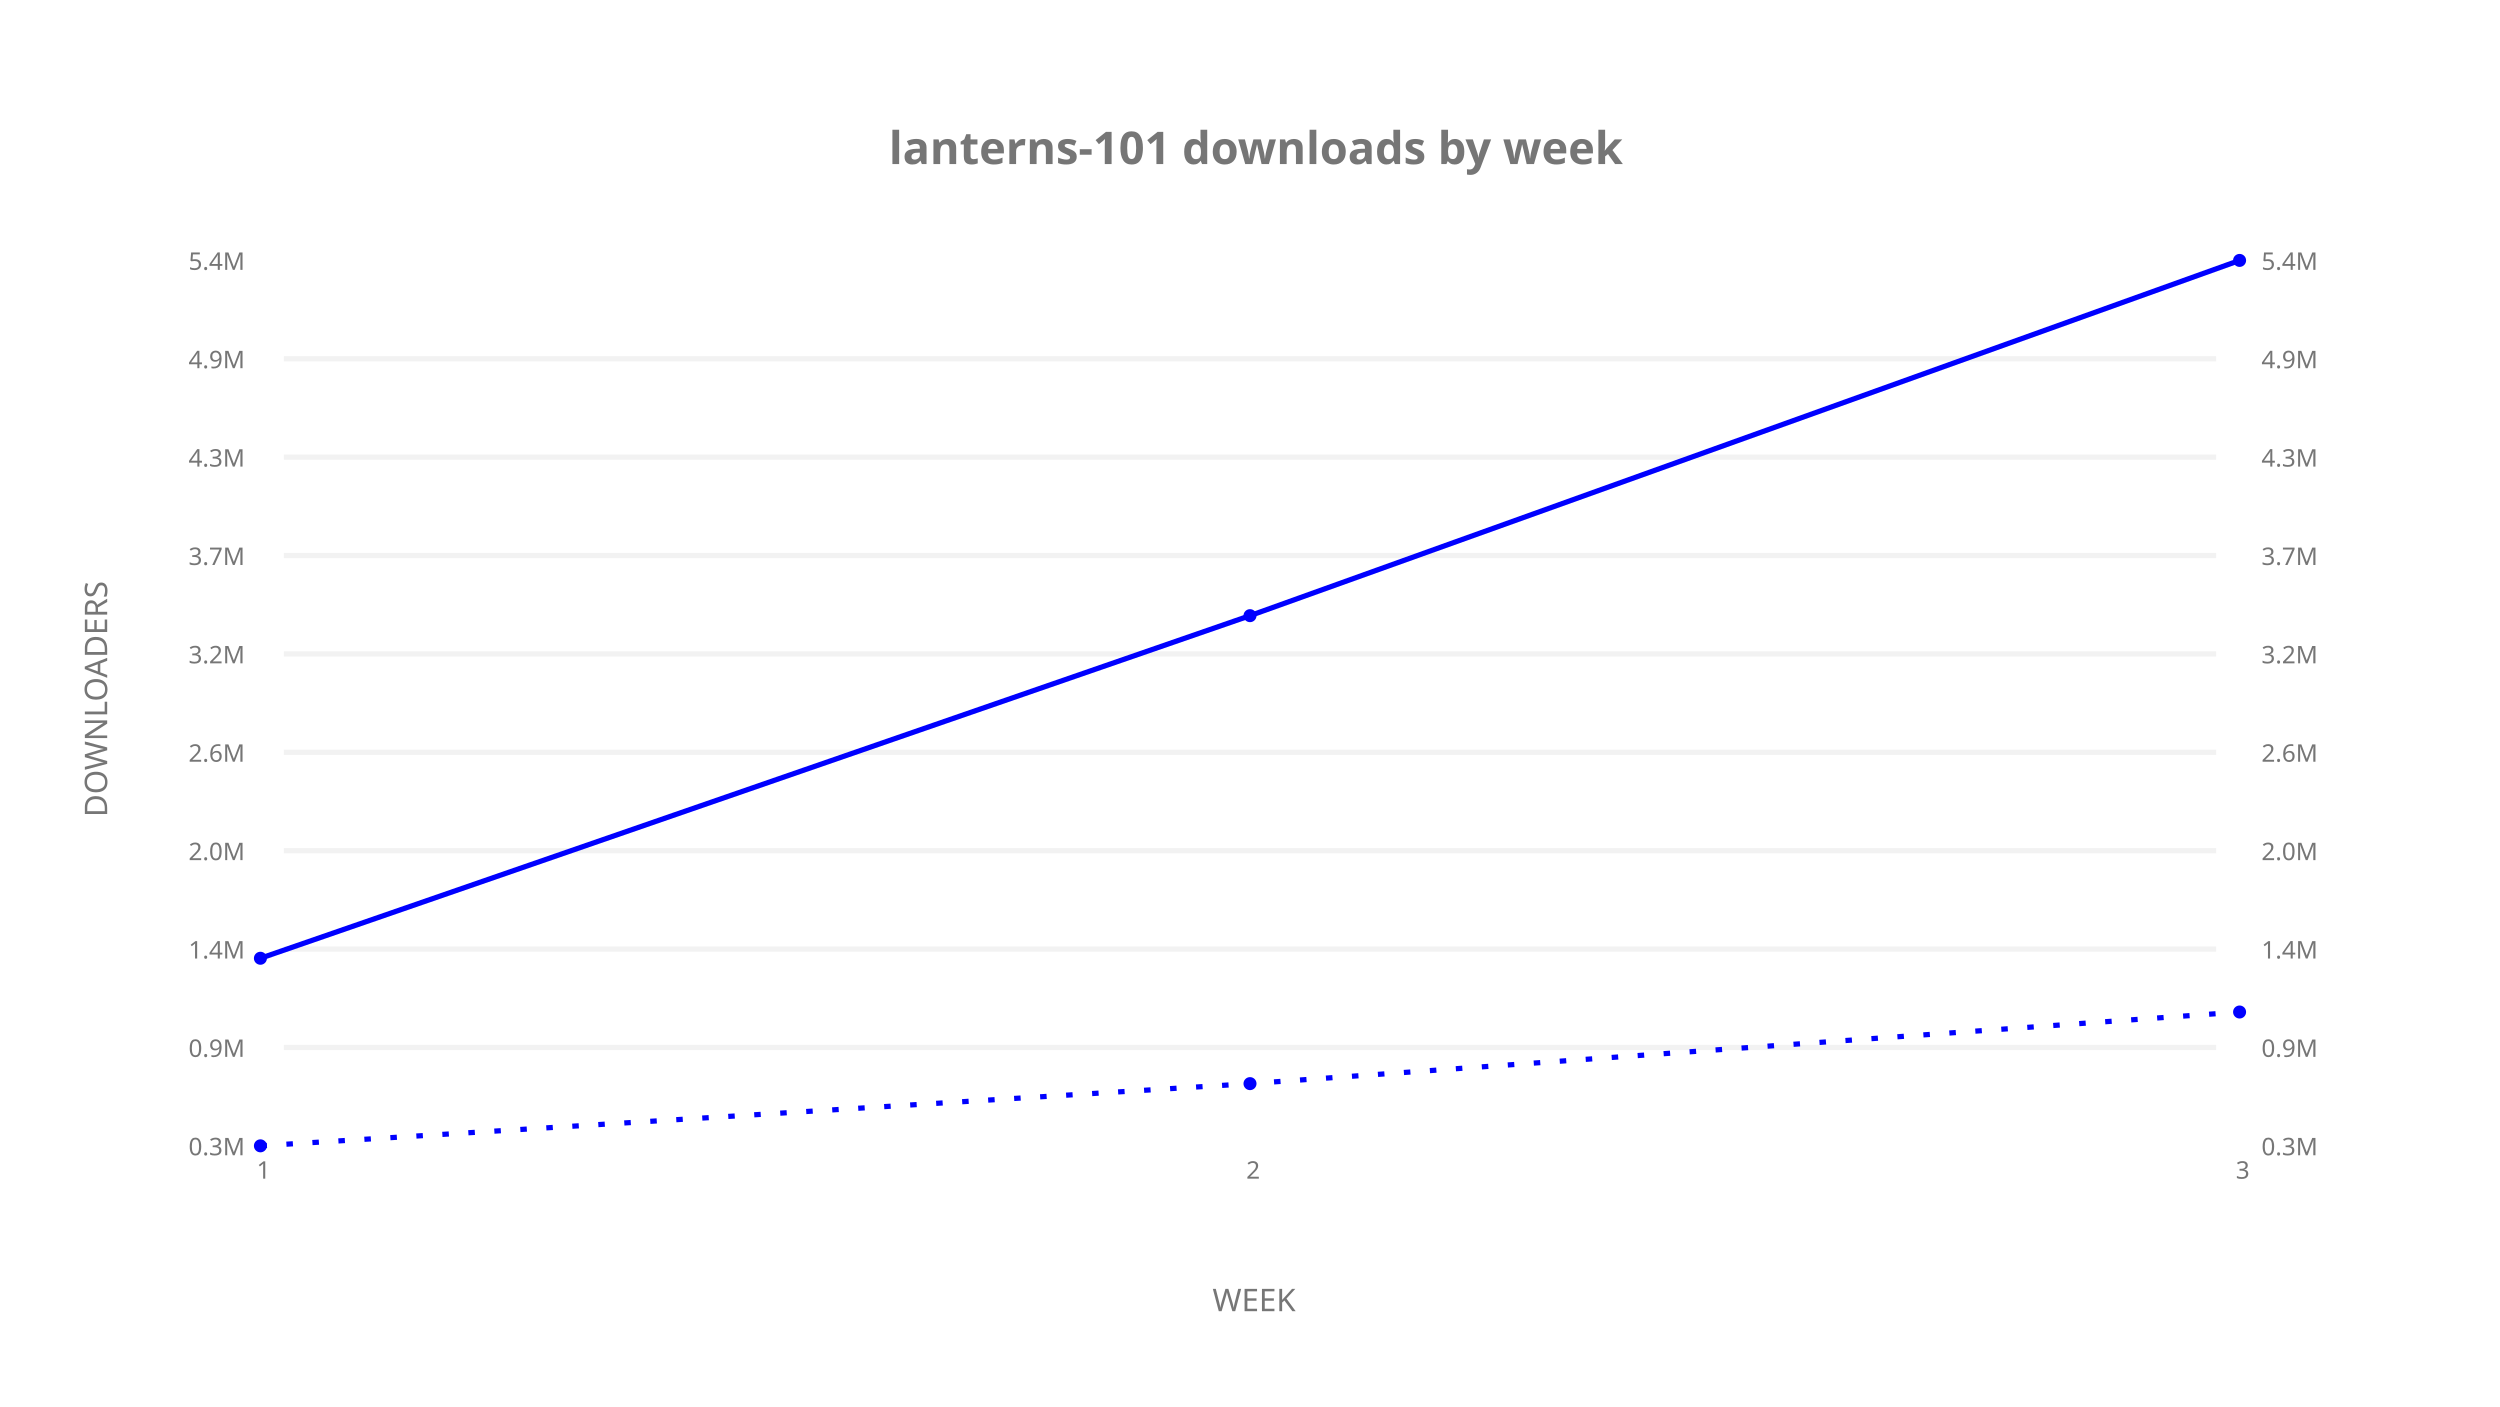
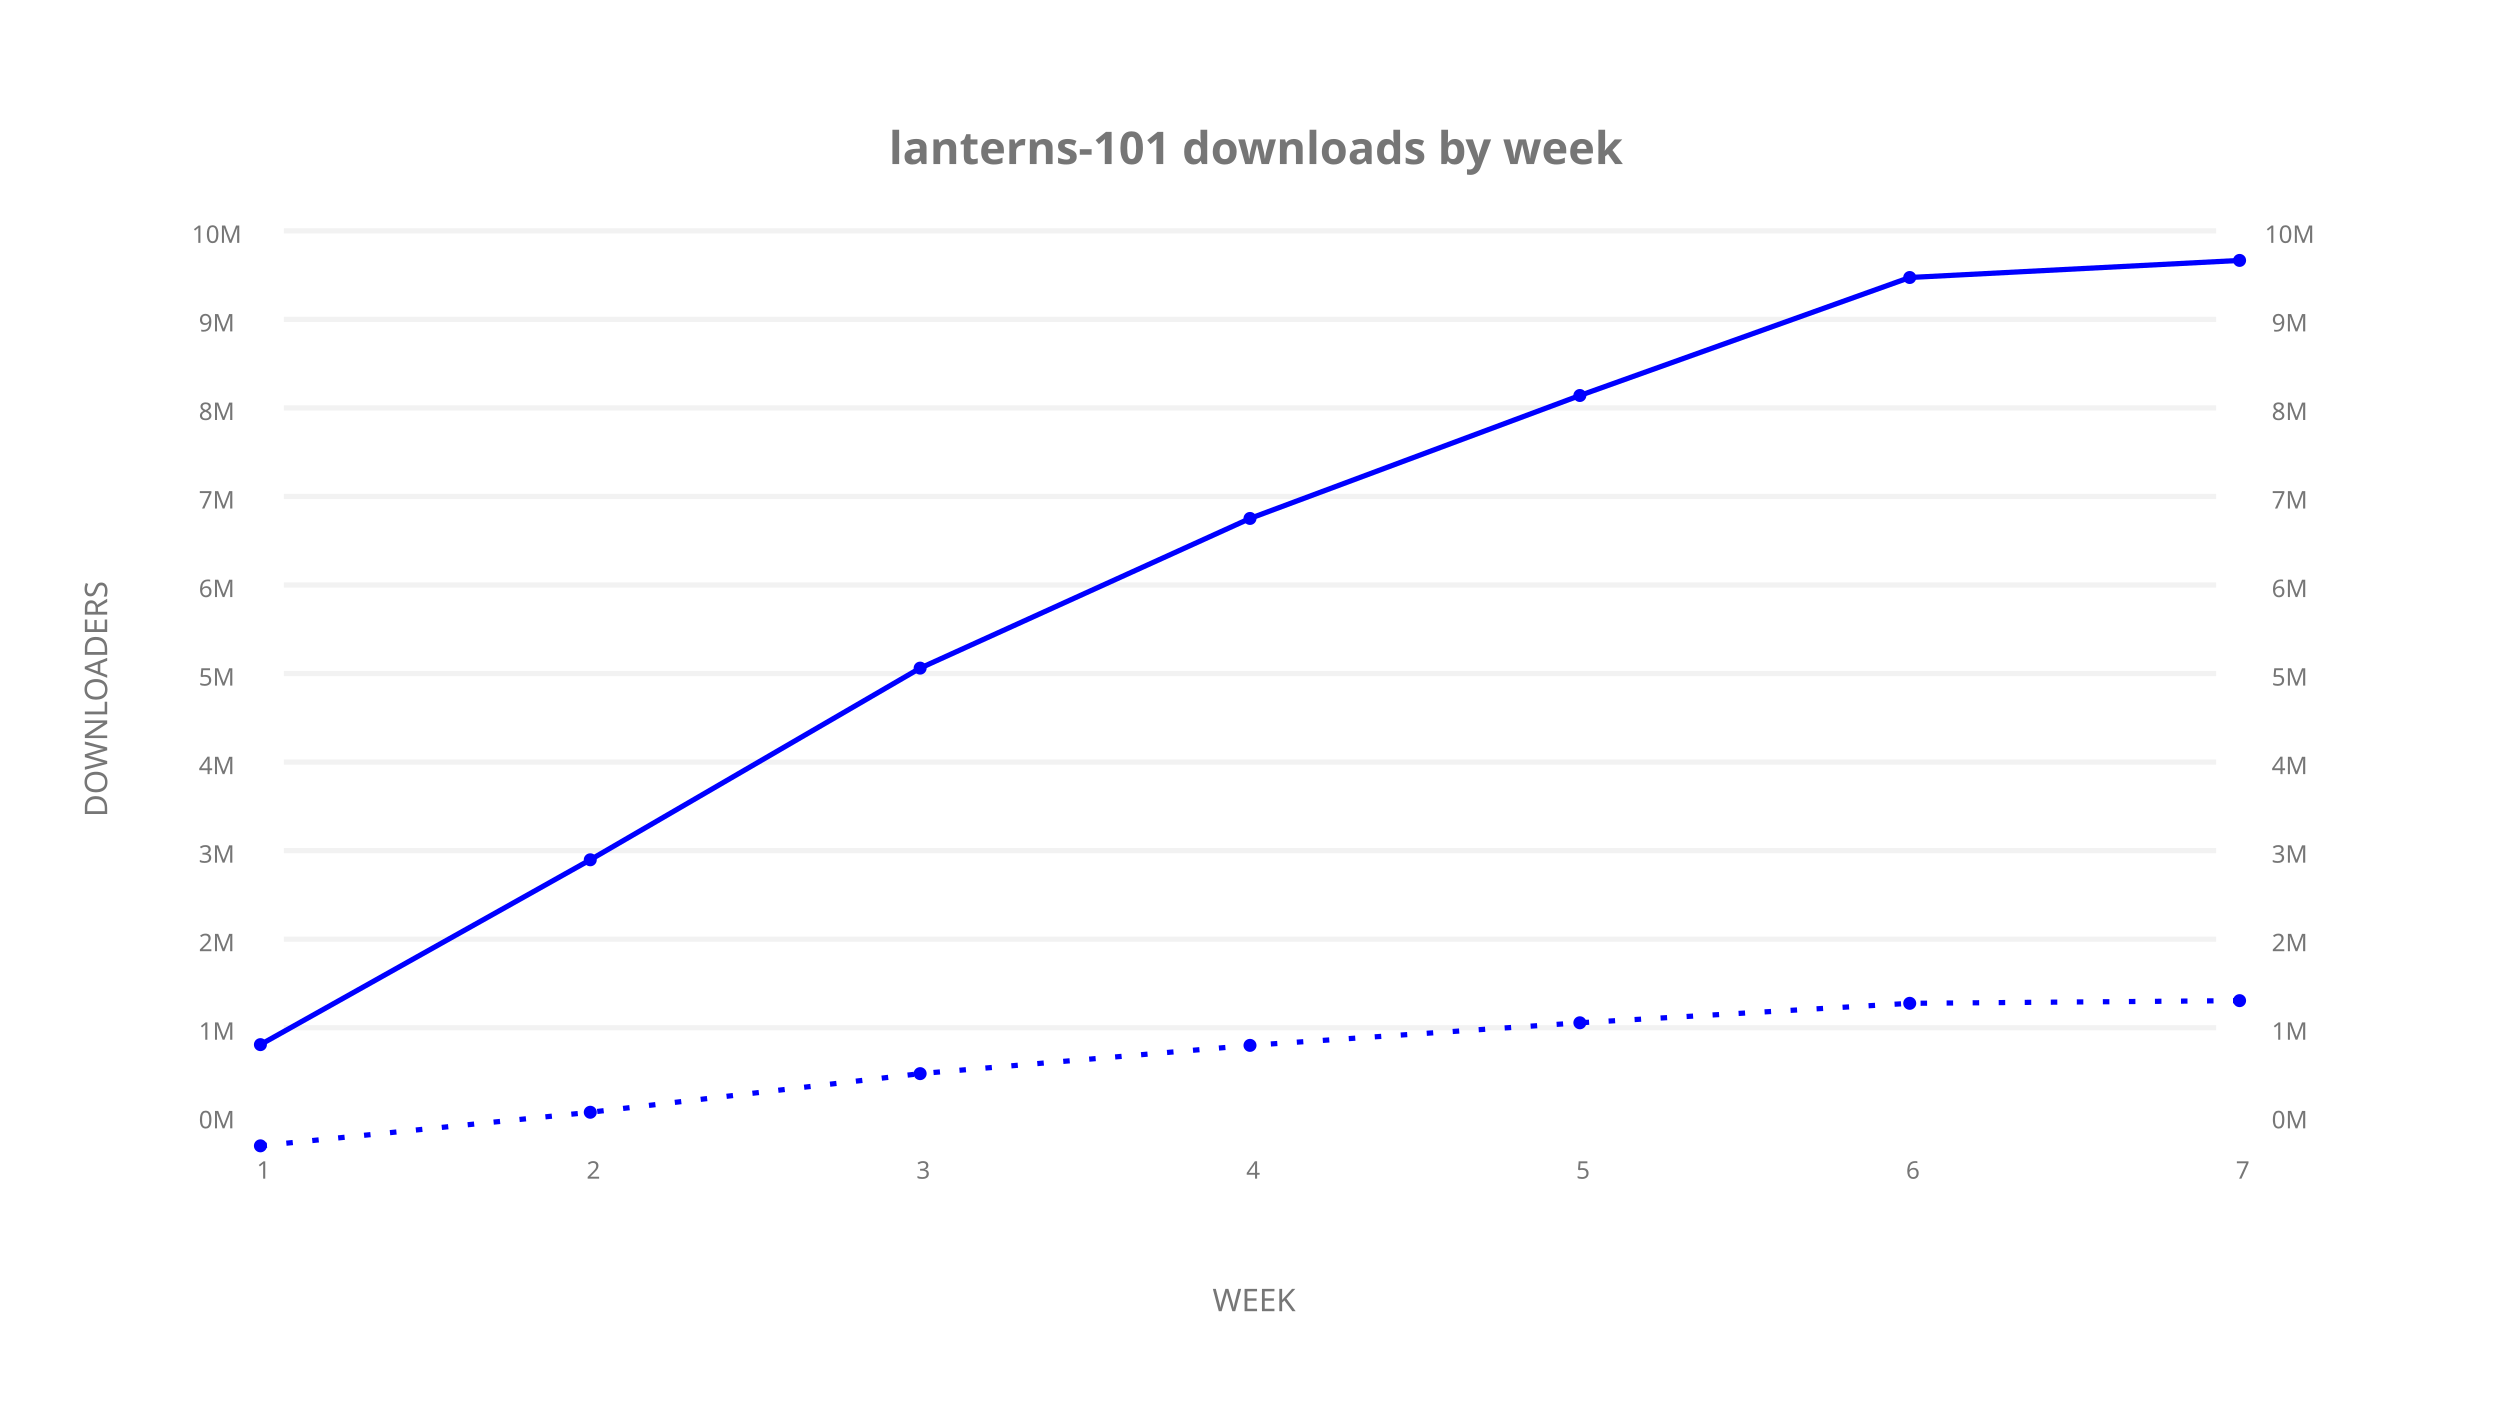
<svg xmlns="http://www.w3.org/2000/svg" xml:space="preserve" id="lanterns-101-downloads-by-week-lanterns-101-week" x="0px" y="0px" width="1920px" height="1080px" viewBox="0 0 1920 1080" enable-background="new 0 0 1920 1080" role="img">
  <g id="annotations">
    <text x="960" y="126" font-family="Atkinson Hyperlegible" font-size="26pt" text-anchor="middle" text-align="center" font-weight="600" font-style="normal" style="fill:rgb(118,118,118); fill-opacity:1; stroke:rgb(118,118,118); stroke-opacity:0; stroke-width:0.5"> lanterns-101 downloads by week</text>
    <g id="axes-lines">
      <text x="960" y="1007" font-family="Atkinson Hyperlegible" font-size="18pt" text-anchor="middle" text-align="center" font-weight="500" font-style="normal" style="fill:rgb(118,118,118); fill-opacity:1; stroke:rgb(118,118,118); stroke-opacity:0; stroke-width:0.5"> WEEK</text>
      <text x="73" y="540" font-family="Atkinson Hyperlegible" font-size="18pt" text-anchor="middle" text-align="center" dominant-baseline="central" font-weight="500" font-style="normal" style="fill:rgb(118,118,118); fill-opacity:1; stroke:rgb(118,118,118); stroke-opacity:0; stroke-width:0.5" transform="rotate(-90,73,540)"> DOWNLOADERS</text>
    </g>
    <g id="tic-y-label-lines">
-       <line x1="218" y1="804.444" x2="1702" y2="804.444" style="fill:rgb(0,0,255); fill-opacity:0; stroke:rgb(242,242,242); stroke-opacity:1; stroke-width:4" />
-       <line x1="218" y1="728.889" x2="1702" y2="728.889" style="fill:rgb(0,0,255); fill-opacity:0; stroke:rgb(242,242,242); stroke-opacity:1; stroke-width:4" />
-       <line x1="218" y1="653.333" x2="1702" y2="653.333" style="fill:rgb(0,0,255); fill-opacity:0; stroke:rgb(242,242,242); stroke-opacity:1; stroke-width:4" />
-       <line x1="218" y1="577.778" x2="1702" y2="577.778" style="fill:rgb(0,0,255); fill-opacity:0; stroke:rgb(242,242,242); stroke-opacity:1; stroke-width:4" />
-       <line x1="218" y1="502.222" x2="1702" y2="502.222" style="fill:rgb(0,0,255); fill-opacity:0; stroke:rgb(242,242,242); stroke-opacity:1; stroke-width:4" />
-       <line x1="218" y1="426.667" x2="1702" y2="426.667" style="fill:rgb(0,0,255); fill-opacity:0; stroke:rgb(242,242,242); stroke-opacity:1; stroke-width:4" />
-       <line x1="218" y1="351.111" x2="1702" y2="351.111" style="fill:rgb(0,0,255); fill-opacity:0; stroke:rgb(242,242,242); stroke-opacity:1; stroke-width:4" />
-       <line x1="218" y1="275.556" x2="1702" y2="275.556" style="fill:rgb(0,0,255); fill-opacity:0; stroke:rgb(242,242,242); stroke-opacity:1; stroke-width:4" />
+       <line x1="218" y1="789.296" x2="1702" y2="789.296" style="fill:rgb(0,0,255); fill-opacity:0; stroke:rgb(242,242,242); stroke-opacity:1; stroke-width:4" />
+       <line x1="218" y1="721.296" x2="1702" y2="721.296" style="fill:rgb(0,0,255); fill-opacity:0; stroke:rgb(242,242,242); stroke-opacity:1; stroke-width:4" />
+       <line x1="218" y1="653.296" x2="1702" y2="653.296" style="fill:rgb(0,0,255); fill-opacity:0; stroke:rgb(242,242,242); stroke-opacity:1; stroke-width:4" />
+       <line x1="218" y1="585.296" x2="1702" y2="585.296" style="fill:rgb(0,0,255); fill-opacity:0; stroke:rgb(242,242,242); stroke-opacity:1; stroke-width:4" />
+       <line x1="218" y1="517.296" x2="1702" y2="517.296" style="fill:rgb(0,0,255); fill-opacity:0; stroke:rgb(242,242,242); stroke-opacity:1; stroke-width:4" />
+       <line x1="218" y1="449.296" x2="1702" y2="449.296" style="fill:rgb(0,0,255); fill-opacity:0; stroke:rgb(242,242,242); stroke-opacity:1; stroke-width:4" />
+       <line x1="218" y1="381.296" x2="1702" y2="381.296" style="fill:rgb(0,0,255); fill-opacity:0; stroke:rgb(242,242,242); stroke-opacity:1; stroke-width:4" />
+       <line x1="218" y1="313.296" x2="1702" y2="313.296" style="fill:rgb(0,0,255); fill-opacity:0; stroke:rgb(242,242,242); stroke-opacity:1; stroke-width:4" />
+       <line x1="218" y1="245.296" x2="1702" y2="245.296" style="fill:rgb(0,0,255); fill-opacity:0; stroke:rgb(242,242,242); stroke-opacity:1; stroke-width:4" />
+       <line x1="218" y1="177.296" x2="1702" y2="177.296" style="fill:rgb(0,0,255); fill-opacity:0; stroke:rgb(242,242,242); stroke-opacity:1; stroke-width:4" />
    </g>
    <g id="tic-x-labels">
      <text x="200" y="898" font-family="Atkinson Hyperlegible" font-size="14pt" text-anchor="middle" text-align="center" dominant-baseline="central" font-weight="400" font-style="normal" style="fill:rgb(118,118,118); fill-opacity:1; stroke:rgb(118,118,118); stroke-opacity:0; stroke-width:0.5"> 1</text>
-       <text x="960" y="898" font-family="Atkinson Hyperlegible" font-size="14pt" text-anchor="middle" text-align="center" dominant-baseline="central" font-weight="400" font-style="normal" style="fill:rgb(118,118,118); fill-opacity:1; stroke:rgb(118,118,118); stroke-opacity:0; stroke-width:0.5"> 2</text>
-       <text x="1720" y="898" font-family="Atkinson Hyperlegible" font-size="14pt" text-anchor="middle" text-align="center" dominant-baseline="central" font-weight="400" font-style="normal" style="fill:rgb(118,118,118); fill-opacity:1; stroke:rgb(118,118,118); stroke-opacity:0; stroke-width:0.5"> 3</text>
+       <text x="453.333" y="898" font-family="Atkinson Hyperlegible" font-size="14pt" text-anchor="middle" text-align="center" dominant-baseline="central" font-weight="400" font-style="normal" style="fill:rgb(118,118,118); fill-opacity:1; stroke:rgb(118,118,118); stroke-opacity:0; stroke-width:0.5"> 2</text>
+       <text x="706.667" y="898" font-family="Atkinson Hyperlegible" font-size="14pt" text-anchor="middle" text-align="center" dominant-baseline="central" font-weight="400" font-style="normal" style="fill:rgb(118,118,118); fill-opacity:1; stroke:rgb(118,118,118); stroke-opacity:0; stroke-width:0.5"> 3</text>
+       <text x="960" y="898" font-family="Atkinson Hyperlegible" font-size="14pt" text-anchor="middle" text-align="center" dominant-baseline="central" font-weight="400" font-style="normal" style="fill:rgb(118,118,118); fill-opacity:1; stroke:rgb(118,118,118); stroke-opacity:0; stroke-width:0.5"> 4</text>
+       <text x="1213.333" y="898" font-family="Atkinson Hyperlegible" font-size="14pt" text-anchor="middle" text-align="center" dominant-baseline="central" font-weight="400" font-style="normal" style="fill:rgb(118,118,118); fill-opacity:1; stroke:rgb(118,118,118); stroke-opacity:0; stroke-width:0.5"> 5</text>
+       <text x="1466.667" y="898" font-family="Atkinson Hyperlegible" font-size="14pt" text-anchor="middle" text-align="center" dominant-baseline="central" font-weight="400" font-style="normal" style="fill:rgb(118,118,118); fill-opacity:1; stroke:rgb(118,118,118); stroke-opacity:0; stroke-width:0.5"> 6</text>
+       <text x="1720" y="898" font-family="Atkinson Hyperlegible" font-size="14pt" text-anchor="middle" text-align="center" dominant-baseline="central" font-weight="400" font-style="normal" style="fill:rgb(118,118,118); fill-opacity:1; stroke:rgb(118,118,118); stroke-opacity:0; stroke-width:0.5"> 7</text>
    </g>
    <g id="tic-y-labels">
-       <text x="164" y="880" font-family="Atkinson Hyperlegible" font-size="14pt" text-anchor="middle" text-align="center" dominant-baseline="central" font-weight="400" font-style="normal" style="fill:rgb(118,118,118); fill-opacity:1; stroke:rgb(118,118,118); stroke-opacity:0; stroke-width:0.5"> 0.3M</text>
-       <text x="1756" y="880" font-family="Atkinson Hyperlegible" font-size="14pt" text-anchor="middle" text-align="center" dominant-baseline="central" font-weight="400" font-style="normal" style="fill:rgb(118,118,118); fill-opacity:1; stroke:rgb(118,118,118); stroke-opacity:0; stroke-width:0.5"> 0.3M</text>
-       <text x="164" y="804.444" font-family="Atkinson Hyperlegible" font-size="14pt" text-anchor="middle" text-align="center" dominant-baseline="central" font-weight="400" font-style="normal" style="fill:rgb(118,118,118); fill-opacity:1; stroke:rgb(118,118,118); stroke-opacity:0; stroke-width:0.5"> 0.9M</text>
-       <text x="1756" y="804.444" font-family="Atkinson Hyperlegible" font-size="14pt" text-anchor="middle" text-align="center" dominant-baseline="central" font-weight="400" font-style="normal" style="fill:rgb(118,118,118); fill-opacity:1; stroke:rgb(118,118,118); stroke-opacity:0; stroke-width:0.5"> 0.9M</text>
-       <text x="164" y="728.889" font-family="Atkinson Hyperlegible" font-size="14pt" text-anchor="middle" text-align="center" dominant-baseline="central" font-weight="400" font-style="normal" style="fill:rgb(118,118,118); fill-opacity:1; stroke:rgb(118,118,118); stroke-opacity:0; stroke-width:0.5"> 1.4M</text>
-       <text x="1756" y="728.889" font-family="Atkinson Hyperlegible" font-size="14pt" text-anchor="middle" text-align="center" dominant-baseline="central" font-weight="400" font-style="normal" style="fill:rgb(118,118,118); fill-opacity:1; stroke:rgb(118,118,118); stroke-opacity:0; stroke-width:0.5"> 1.4M</text>
-       <text x="164" y="653.333" font-family="Atkinson Hyperlegible" font-size="14pt" text-anchor="middle" text-align="center" dominant-baseline="central" font-weight="400" font-style="normal" style="fill:rgb(118,118,118); fill-opacity:1; stroke:rgb(118,118,118); stroke-opacity:0; stroke-width:0.5"> 2.0M</text>
-       <text x="1756" y="653.333" font-family="Atkinson Hyperlegible" font-size="14pt" text-anchor="middle" text-align="center" dominant-baseline="central" font-weight="400" font-style="normal" style="fill:rgb(118,118,118); fill-opacity:1; stroke:rgb(118,118,118); stroke-opacity:0; stroke-width:0.5"> 2.0M</text>
-       <text x="164" y="577.778" font-family="Atkinson Hyperlegible" font-size="14pt" text-anchor="middle" text-align="center" dominant-baseline="central" font-weight="400" font-style="normal" style="fill:rgb(118,118,118); fill-opacity:1; stroke:rgb(118,118,118); stroke-opacity:0; stroke-width:0.5"> 2.6M</text>
-       <text x="1756" y="577.778" font-family="Atkinson Hyperlegible" font-size="14pt" text-anchor="middle" text-align="center" dominant-baseline="central" font-weight="400" font-style="normal" style="fill:rgb(118,118,118); fill-opacity:1; stroke:rgb(118,118,118); stroke-opacity:0; stroke-width:0.5"> 2.6M</text>
-       <text x="164" y="502.222" font-family="Atkinson Hyperlegible" font-size="14pt" text-anchor="middle" text-align="center" dominant-baseline="central" font-weight="400" font-style="normal" style="fill:rgb(118,118,118); fill-opacity:1; stroke:rgb(118,118,118); stroke-opacity:0; stroke-width:0.5"> 3.2M</text>
-       <text x="1756" y="502.222" font-family="Atkinson Hyperlegible" font-size="14pt" text-anchor="middle" text-align="center" dominant-baseline="central" font-weight="400" font-style="normal" style="fill:rgb(118,118,118); fill-opacity:1; stroke:rgb(118,118,118); stroke-opacity:0; stroke-width:0.5"> 3.2M</text>
-       <text x="164" y="426.667" font-family="Atkinson Hyperlegible" font-size="14pt" text-anchor="middle" text-align="center" dominant-baseline="central" font-weight="400" font-style="normal" style="fill:rgb(118,118,118); fill-opacity:1; stroke:rgb(118,118,118); stroke-opacity:0; stroke-width:0.5"> 3.7M</text>
-       <text x="1756" y="426.667" font-family="Atkinson Hyperlegible" font-size="14pt" text-anchor="middle" text-align="center" dominant-baseline="central" font-weight="400" font-style="normal" style="fill:rgb(118,118,118); fill-opacity:1; stroke:rgb(118,118,118); stroke-opacity:0; stroke-width:0.5"> 3.7M</text>
-       <text x="164" y="351.111" font-family="Atkinson Hyperlegible" font-size="14pt" text-anchor="middle" text-align="center" dominant-baseline="central" font-weight="400" font-style="normal" style="fill:rgb(118,118,118); fill-opacity:1; stroke:rgb(118,118,118); stroke-opacity:0; stroke-width:0.5"> 4.3M</text>
-       <text x="1756" y="351.111" font-family="Atkinson Hyperlegible" font-size="14pt" text-anchor="middle" text-align="center" dominant-baseline="central" font-weight="400" font-style="normal" style="fill:rgb(118,118,118); fill-opacity:1; stroke:rgb(118,118,118); stroke-opacity:0; stroke-width:0.5"> 4.3M</text>
-       <text x="164" y="275.556" font-family="Atkinson Hyperlegible" font-size="14pt" text-anchor="middle" text-align="center" dominant-baseline="central" font-weight="400" font-style="normal" style="fill:rgb(118,118,118); fill-opacity:1; stroke:rgb(118,118,118); stroke-opacity:0; stroke-width:0.5"> 4.9M</text>
-       <text x="1756" y="275.556" font-family="Atkinson Hyperlegible" font-size="14pt" text-anchor="middle" text-align="center" dominant-baseline="central" font-weight="400" font-style="normal" style="fill:rgb(118,118,118); fill-opacity:1; stroke:rgb(118,118,118); stroke-opacity:0; stroke-width:0.5"> 4.9M</text>
-       <text x="164" y="200" font-family="Atkinson Hyperlegible" font-size="14pt" text-anchor="middle" text-align="center" dominant-baseline="central" font-weight="400" font-style="normal" style="fill:rgb(118,118,118); fill-opacity:1; stroke:rgb(118,118,118); stroke-opacity:0; stroke-width:0.5"> 5.4M</text>
-       <text x="1756" y="200" font-family="Atkinson Hyperlegible" font-size="14pt" text-anchor="middle" text-align="center" dominant-baseline="central" font-weight="400" font-style="normal" style="fill:rgb(118,118,118); fill-opacity:1; stroke:rgb(118,118,118); stroke-opacity:0; stroke-width:0.5"> 5.4M</text>
+       <text x="164" y="859.296" font-family="Atkinson Hyperlegible" font-size="14pt" text-anchor="middle" text-align="center" dominant-baseline="central" font-weight="400" font-style="normal" style="fill:rgb(118,118,118); fill-opacity:1; stroke:rgb(118,118,118); stroke-opacity:0; stroke-width:0.5"> 0M</text>
+       <text x="1756" y="859.296" font-family="Atkinson Hyperlegible" font-size="14pt" text-anchor="middle" text-align="center" dominant-baseline="central" font-weight="400" font-style="normal" style="fill:rgb(118,118,118); fill-opacity:1; stroke:rgb(118,118,118); stroke-opacity:0; stroke-width:0.5"> 0M</text>
+       <text x="164" y="791.296" font-family="Atkinson Hyperlegible" font-size="14pt" text-anchor="middle" text-align="center" dominant-baseline="central" font-weight="400" font-style="normal" style="fill:rgb(118,118,118); fill-opacity:1; stroke:rgb(118,118,118); stroke-opacity:0; stroke-width:0.5"> 1M</text>
+       <text x="1756" y="791.296" font-family="Atkinson Hyperlegible" font-size="14pt" text-anchor="middle" text-align="center" dominant-baseline="central" font-weight="400" font-style="normal" style="fill:rgb(118,118,118); fill-opacity:1; stroke:rgb(118,118,118); stroke-opacity:0; stroke-width:0.5"> 1M</text>
+       <text x="164" y="723.296" font-family="Atkinson Hyperlegible" font-size="14pt" text-anchor="middle" text-align="center" dominant-baseline="central" font-weight="400" font-style="normal" style="fill:rgb(118,118,118); fill-opacity:1; stroke:rgb(118,118,118); stroke-opacity:0; stroke-width:0.5"> 2M</text>
+       <text x="1756" y="723.296" font-family="Atkinson Hyperlegible" font-size="14pt" text-anchor="middle" text-align="center" dominant-baseline="central" font-weight="400" font-style="normal" style="fill:rgb(118,118,118); fill-opacity:1; stroke:rgb(118,118,118); stroke-opacity:0; stroke-width:0.5"> 2M</text>
+       <text x="164" y="655.296" font-family="Atkinson Hyperlegible" font-size="14pt" text-anchor="middle" text-align="center" dominant-baseline="central" font-weight="400" font-style="normal" style="fill:rgb(118,118,118); fill-opacity:1; stroke:rgb(118,118,118); stroke-opacity:0; stroke-width:0.5"> 3M</text>
+       <text x="1756" y="655.296" font-family="Atkinson Hyperlegible" font-size="14pt" text-anchor="middle" text-align="center" dominant-baseline="central" font-weight="400" font-style="normal" style="fill:rgb(118,118,118); fill-opacity:1; stroke:rgb(118,118,118); stroke-opacity:0; stroke-width:0.5"> 3M</text>
+       <text x="164" y="587.296" font-family="Atkinson Hyperlegible" font-size="14pt" text-anchor="middle" text-align="center" dominant-baseline="central" font-weight="400" font-style="normal" style="fill:rgb(118,118,118); fill-opacity:1; stroke:rgb(118,118,118); stroke-opacity:0; stroke-width:0.5"> 4M</text>
+       <text x="1756" y="587.296" font-family="Atkinson Hyperlegible" font-size="14pt" text-anchor="middle" text-align="center" dominant-baseline="central" font-weight="400" font-style="normal" style="fill:rgb(118,118,118); fill-opacity:1; stroke:rgb(118,118,118); stroke-opacity:0; stroke-width:0.5"> 4M</text>
+       <text x="164" y="519.296" font-family="Atkinson Hyperlegible" font-size="14pt" text-anchor="middle" text-align="center" dominant-baseline="central" font-weight="400" font-style="normal" style="fill:rgb(118,118,118); fill-opacity:1; stroke:rgb(118,118,118); stroke-opacity:0; stroke-width:0.5"> 5M</text>
+       <text x="1756" y="519.296" font-family="Atkinson Hyperlegible" font-size="14pt" text-anchor="middle" text-align="center" dominant-baseline="central" font-weight="400" font-style="normal" style="fill:rgb(118,118,118); fill-opacity:1; stroke:rgb(118,118,118); stroke-opacity:0; stroke-width:0.5"> 5M</text>
+       <text x="164" y="451.296" font-family="Atkinson Hyperlegible" font-size="14pt" text-anchor="middle" text-align="center" dominant-baseline="central" font-weight="400" font-style="normal" style="fill:rgb(118,118,118); fill-opacity:1; stroke:rgb(118,118,118); stroke-opacity:0; stroke-width:0.5"> 6M</text>
+       <text x="1756" y="451.296" font-family="Atkinson Hyperlegible" font-size="14pt" text-anchor="middle" text-align="center" dominant-baseline="central" font-weight="400" font-style="normal" style="fill:rgb(118,118,118); fill-opacity:1; stroke:rgb(118,118,118); stroke-opacity:0; stroke-width:0.5"> 6M</text>
+       <text x="164" y="383.296" font-family="Atkinson Hyperlegible" font-size="14pt" text-anchor="middle" text-align="center" dominant-baseline="central" font-weight="400" font-style="normal" style="fill:rgb(118,118,118); fill-opacity:1; stroke:rgb(118,118,118); stroke-opacity:0; stroke-width:0.5"> 7M</text>
+       <text x="1756" y="383.296" font-family="Atkinson Hyperlegible" font-size="14pt" text-anchor="middle" text-align="center" dominant-baseline="central" font-weight="400" font-style="normal" style="fill:rgb(118,118,118); fill-opacity:1; stroke:rgb(118,118,118); stroke-opacity:0; stroke-width:0.5"> 7M</text>
+       <text x="164" y="315.296" font-family="Atkinson Hyperlegible" font-size="14pt" text-anchor="middle" text-align="center" dominant-baseline="central" font-weight="400" font-style="normal" style="fill:rgb(118,118,118); fill-opacity:1; stroke:rgb(118,118,118); stroke-opacity:0; stroke-width:0.5"> 8M</text>
+       <text x="1756" y="315.296" font-family="Atkinson Hyperlegible" font-size="14pt" text-anchor="middle" text-align="center" dominant-baseline="central" font-weight="400" font-style="normal" style="fill:rgb(118,118,118); fill-opacity:1; stroke:rgb(118,118,118); stroke-opacity:0; stroke-width:0.5"> 8M</text>
+       <text x="164" y="247.296" font-family="Atkinson Hyperlegible" font-size="14pt" text-anchor="middle" text-align="center" dominant-baseline="central" font-weight="400" font-style="normal" style="fill:rgb(118,118,118); fill-opacity:1; stroke:rgb(118,118,118); stroke-opacity:0; stroke-width:0.5"> 9M</text>
+       <text x="1756" y="247.296" font-family="Atkinson Hyperlegible" font-size="14pt" text-anchor="middle" text-align="center" dominant-baseline="central" font-weight="400" font-style="normal" style="fill:rgb(118,118,118); fill-opacity:1; stroke:rgb(118,118,118); stroke-opacity:0; stroke-width:0.5"> 9M</text>
+       <text x="164" y="179.296" font-family="Atkinson Hyperlegible" font-size="14pt" text-anchor="middle" text-align="center" dominant-baseline="central" font-weight="400" font-style="normal" style="fill:rgb(118,118,118); fill-opacity:1; stroke:rgb(118,118,118); stroke-opacity:0; stroke-width:0.5"> 10M</text>
+       <text x="1756" y="179.296" font-family="Atkinson Hyperlegible" font-size="14pt" text-anchor="middle" text-align="center" dominant-baseline="central" font-weight="400" font-style="normal" style="fill:rgb(118,118,118); fill-opacity:1; stroke:rgb(118,118,118); stroke-opacity:0; stroke-width:0.5"> 10M</text>
    </g>
  </g>
  <g id="polyline-lanterns-101 downloads by week">
-     <polyline points="200,735.945 960,472.827 1720,200 " style="fill:rgb(0,0,255); fill-opacity:0; stroke:rgb(0,0,255); stroke-opacity:1; stroke-width:4" />
+     <polyline points="200,802.278 453.333,660.318 706.667,513.12 960,398.163 1213.33,303.744 1466.67,213.121 1720,200 " style="fill:rgb(0,0,255); fill-opacity:0; stroke:rgb(0,0,255); stroke-opacity:1; stroke-width:4" />
  </g>
  <g id="markers-lanterns-101 downloads by week">
-     <circle cx="200" cy="735.945" r="5" style="fill:rgb(0,0,255); fill-opacity:1; stroke:rgb(0,0,255); stroke-opacity:0; stroke-width:4">
+     <circle cx="200" cy="802.278" r="5" style="fill:rgb(0,0,255); fill-opacity:1; stroke:rgb(0,0,255); stroke-opacity:0; stroke-width:4">
</circle>
-     <circle cx="960" cy="472.827" r="5" style="fill:rgb(0,0,255); fill-opacity:1; stroke:rgb(0,0,255); stroke-opacity:0; stroke-width:4">
+     <circle cx="453.333" cy="660.318" r="5" style="fill:rgb(0,0,255); fill-opacity:1; stroke:rgb(0,0,255); stroke-opacity:0; stroke-width:4">
+ </circle>
+     <circle cx="706.667" cy="513.12" r="5" style="fill:rgb(0,0,255); fill-opacity:1; stroke:rgb(0,0,255); stroke-opacity:0; stroke-width:4">
+ </circle>
+     <circle cx="960" cy="398.163" r="5" style="fill:rgb(0,0,255); fill-opacity:1; stroke:rgb(0,0,255); stroke-opacity:0; stroke-width:4">
+ </circle>
+     <circle cx="1213.333" cy="303.744" r="5" style="fill:rgb(0,0,255); fill-opacity:1; stroke:rgb(0,0,255); stroke-opacity:0; stroke-width:4">
+ </circle>
+     <circle cx="1466.667" cy="213.121" r="5" style="fill:rgb(0,0,255); fill-opacity:1; stroke:rgb(0,0,255); stroke-opacity:0; stroke-width:4">
</circle>
    <circle cx="1720" cy="200" r="5" style="fill:rgb(0,0,255); fill-opacity:1; stroke:rgb(0,0,255); stroke-opacity:0; stroke-width:4">
</circle>
  </g>
  <g id="polyline-lanterns-101 downloads by week uploaders">
-     <polyline points="200,880 960,832.226 1720,777.225 " stroke-dasharray="5 15" style="fill:rgb(0,0,255); fill-opacity:0; stroke:rgb(0,0,255); stroke-opacity:1; stroke-width:4" />
+     <polyline points="200,880 453.333,854.225 706.667,824.55 960,802.851 1213.33,785.495 1466.67,770.556 1720,768.492 " stroke-dasharray="5 15" style="fill:rgb(0,0,255); fill-opacity:0; stroke:rgb(0,0,255); stroke-opacity:1; stroke-width:4" />
  </g>
  <g id="markers-lanterns-101 downloads by week uploaders">
    <circle cx="200" cy="880" r="5" style="fill:rgb(0,0,255); fill-opacity:1; stroke:rgb(0,0,255); stroke-opacity:0; stroke-width:4">
</circle>
-     <circle cx="960" cy="832.226" r="5" style="fill:rgb(0,0,255); fill-opacity:1; stroke:rgb(0,0,255); stroke-opacity:0; stroke-width:4">
+     <circle cx="453.333" cy="854.225" r="5" style="fill:rgb(0,0,255); fill-opacity:1; stroke:rgb(0,0,255); stroke-opacity:0; stroke-width:4">
</circle>
-     <circle cx="1720" cy="777.225" r="5" style="fill:rgb(0,0,255); fill-opacity:1; stroke:rgb(0,0,255); stroke-opacity:0; stroke-width:4">
+     <circle cx="706.667" cy="824.55" r="5" style="fill:rgb(0,0,255); fill-opacity:1; stroke:rgb(0,0,255); stroke-opacity:0; stroke-width:4">
+ </circle>
+     <circle cx="960" cy="802.851" r="5" style="fill:rgb(0,0,255); fill-opacity:1; stroke:rgb(0,0,255); stroke-opacity:0; stroke-width:4">
+ </circle>
+     <circle cx="1213.333" cy="785.495" r="5" style="fill:rgb(0,0,255); fill-opacity:1; stroke:rgb(0,0,255); stroke-opacity:0; stroke-width:4">
+ </circle>
+     <circle cx="1466.667" cy="770.556" r="5" style="fill:rgb(0,0,255); fill-opacity:1; stroke:rgb(0,0,255); stroke-opacity:0; stroke-width:4">
+ </circle>
+     <circle cx="1720" cy="768.492" r="5" style="fill:rgb(0,0,255); fill-opacity:1; stroke:rgb(0,0,255); stroke-opacity:0; stroke-width:4">
</circle>
  </g>
</svg>
